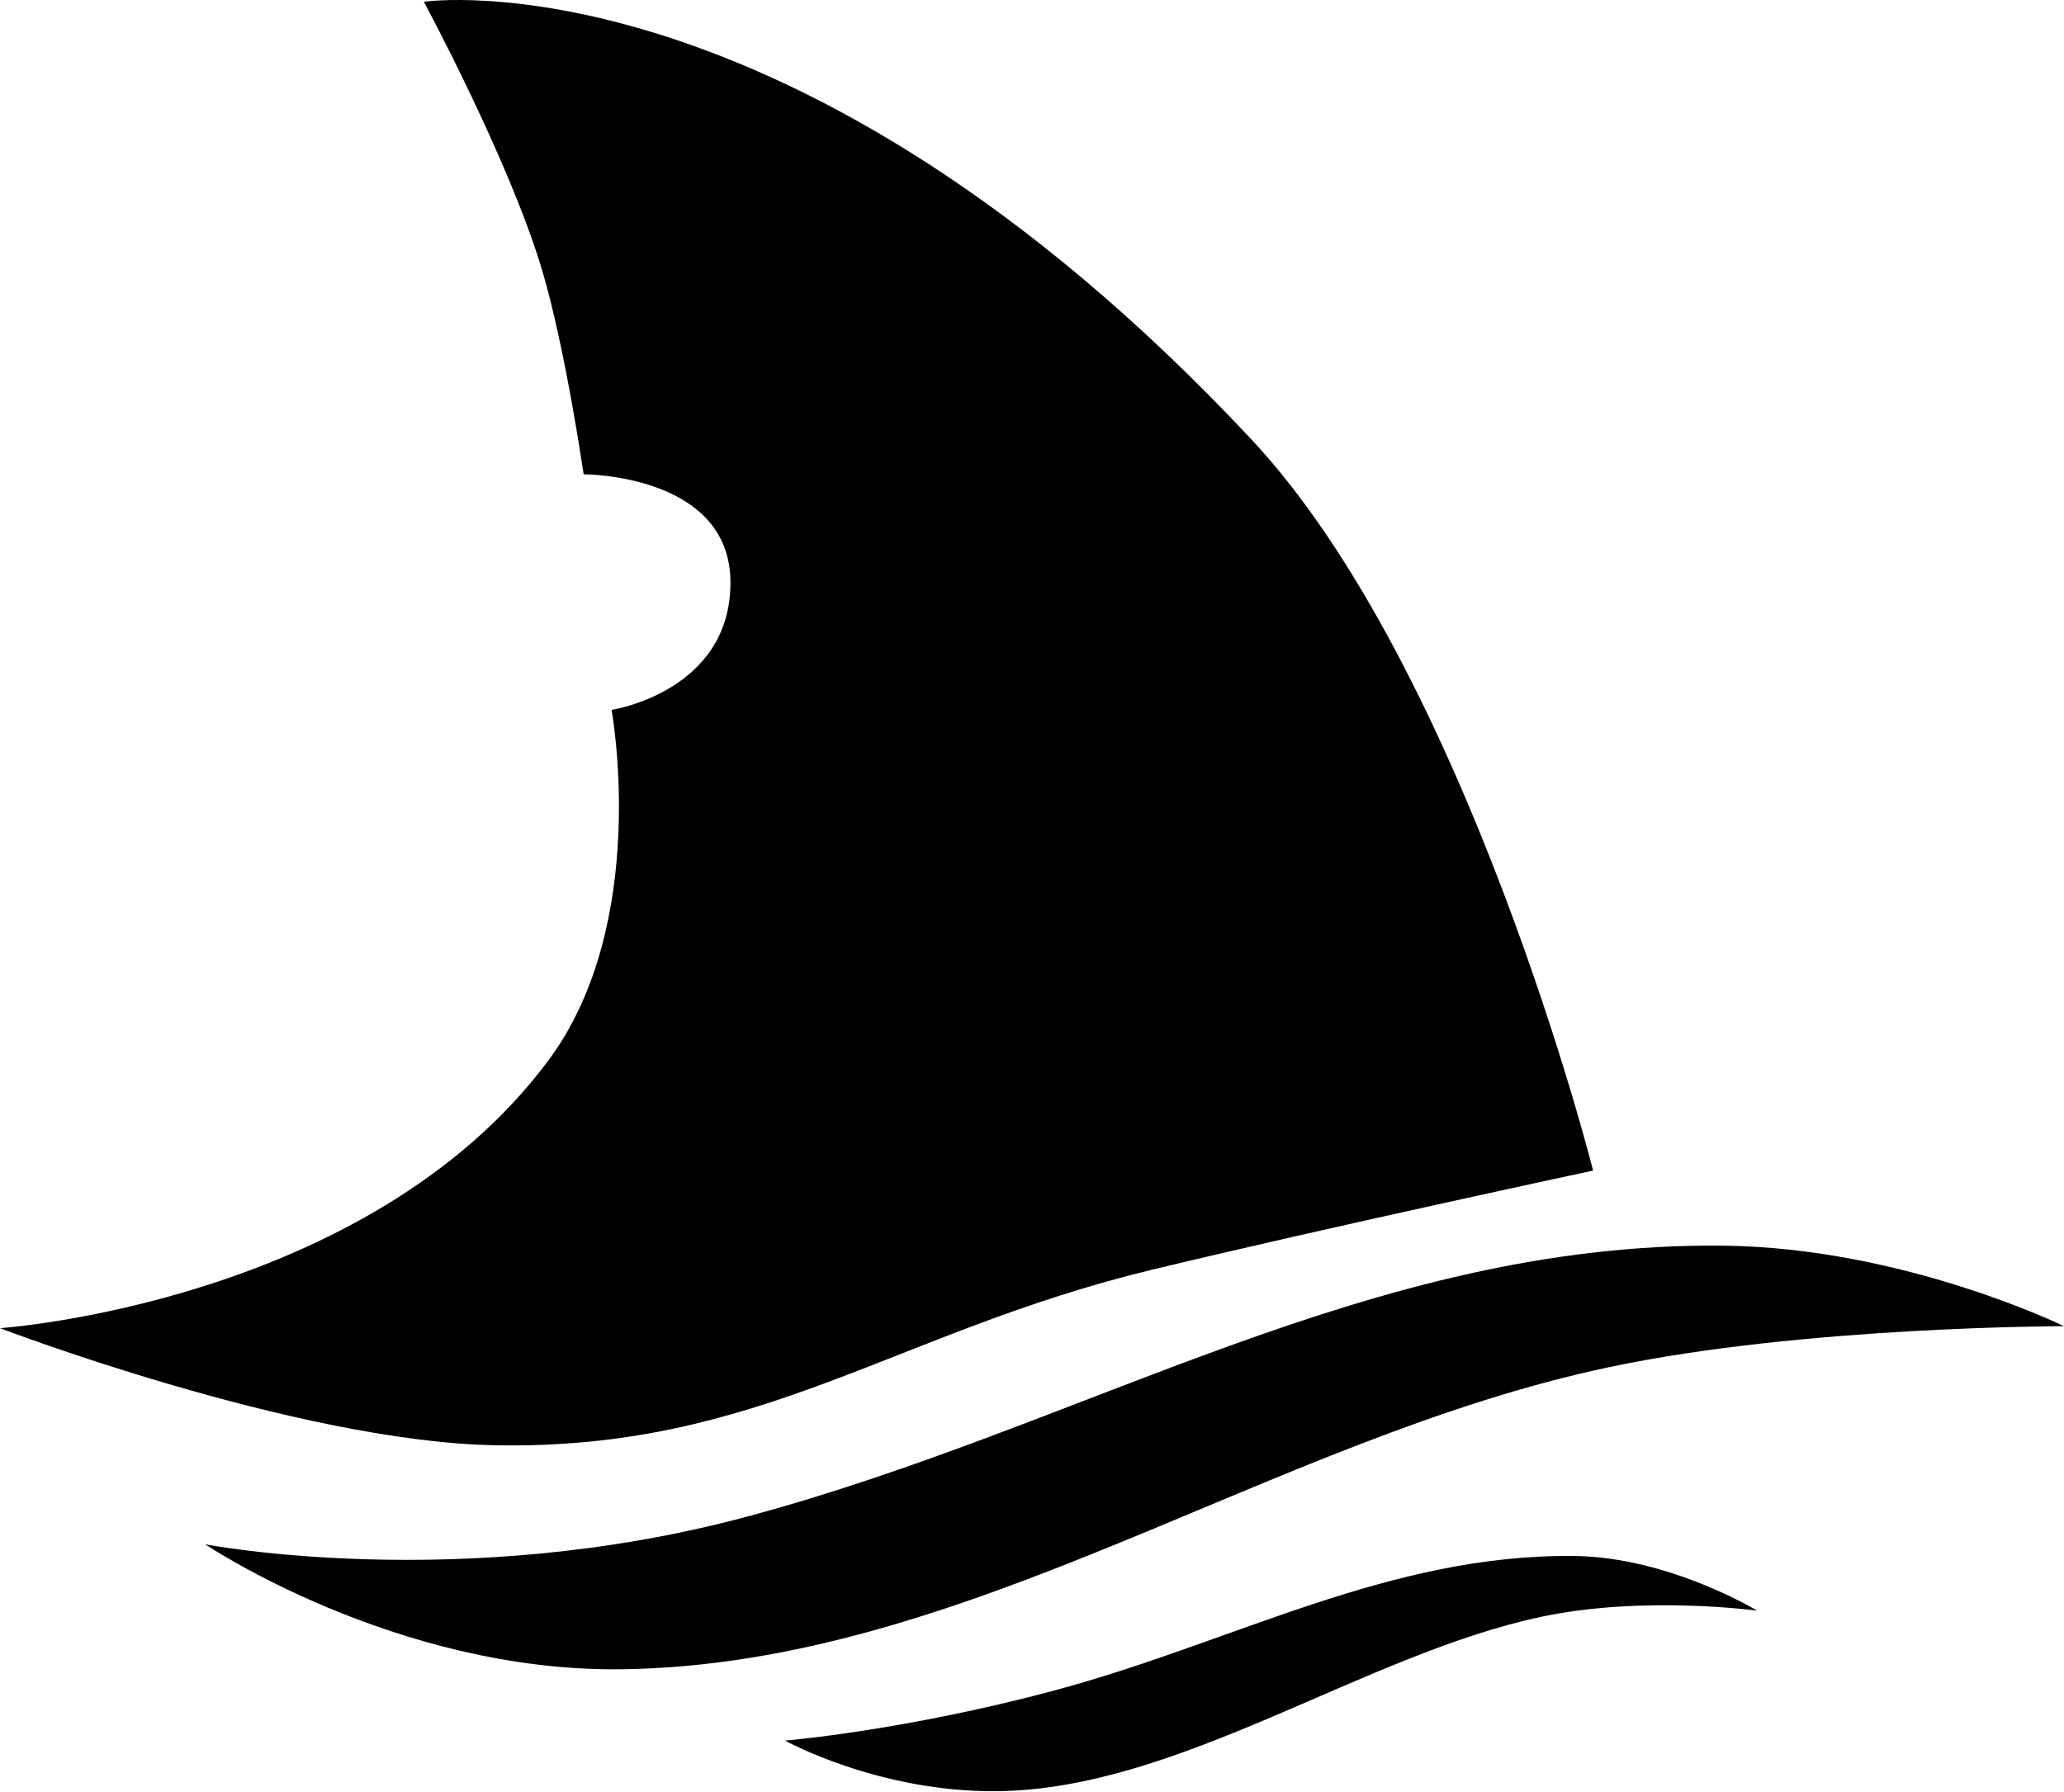
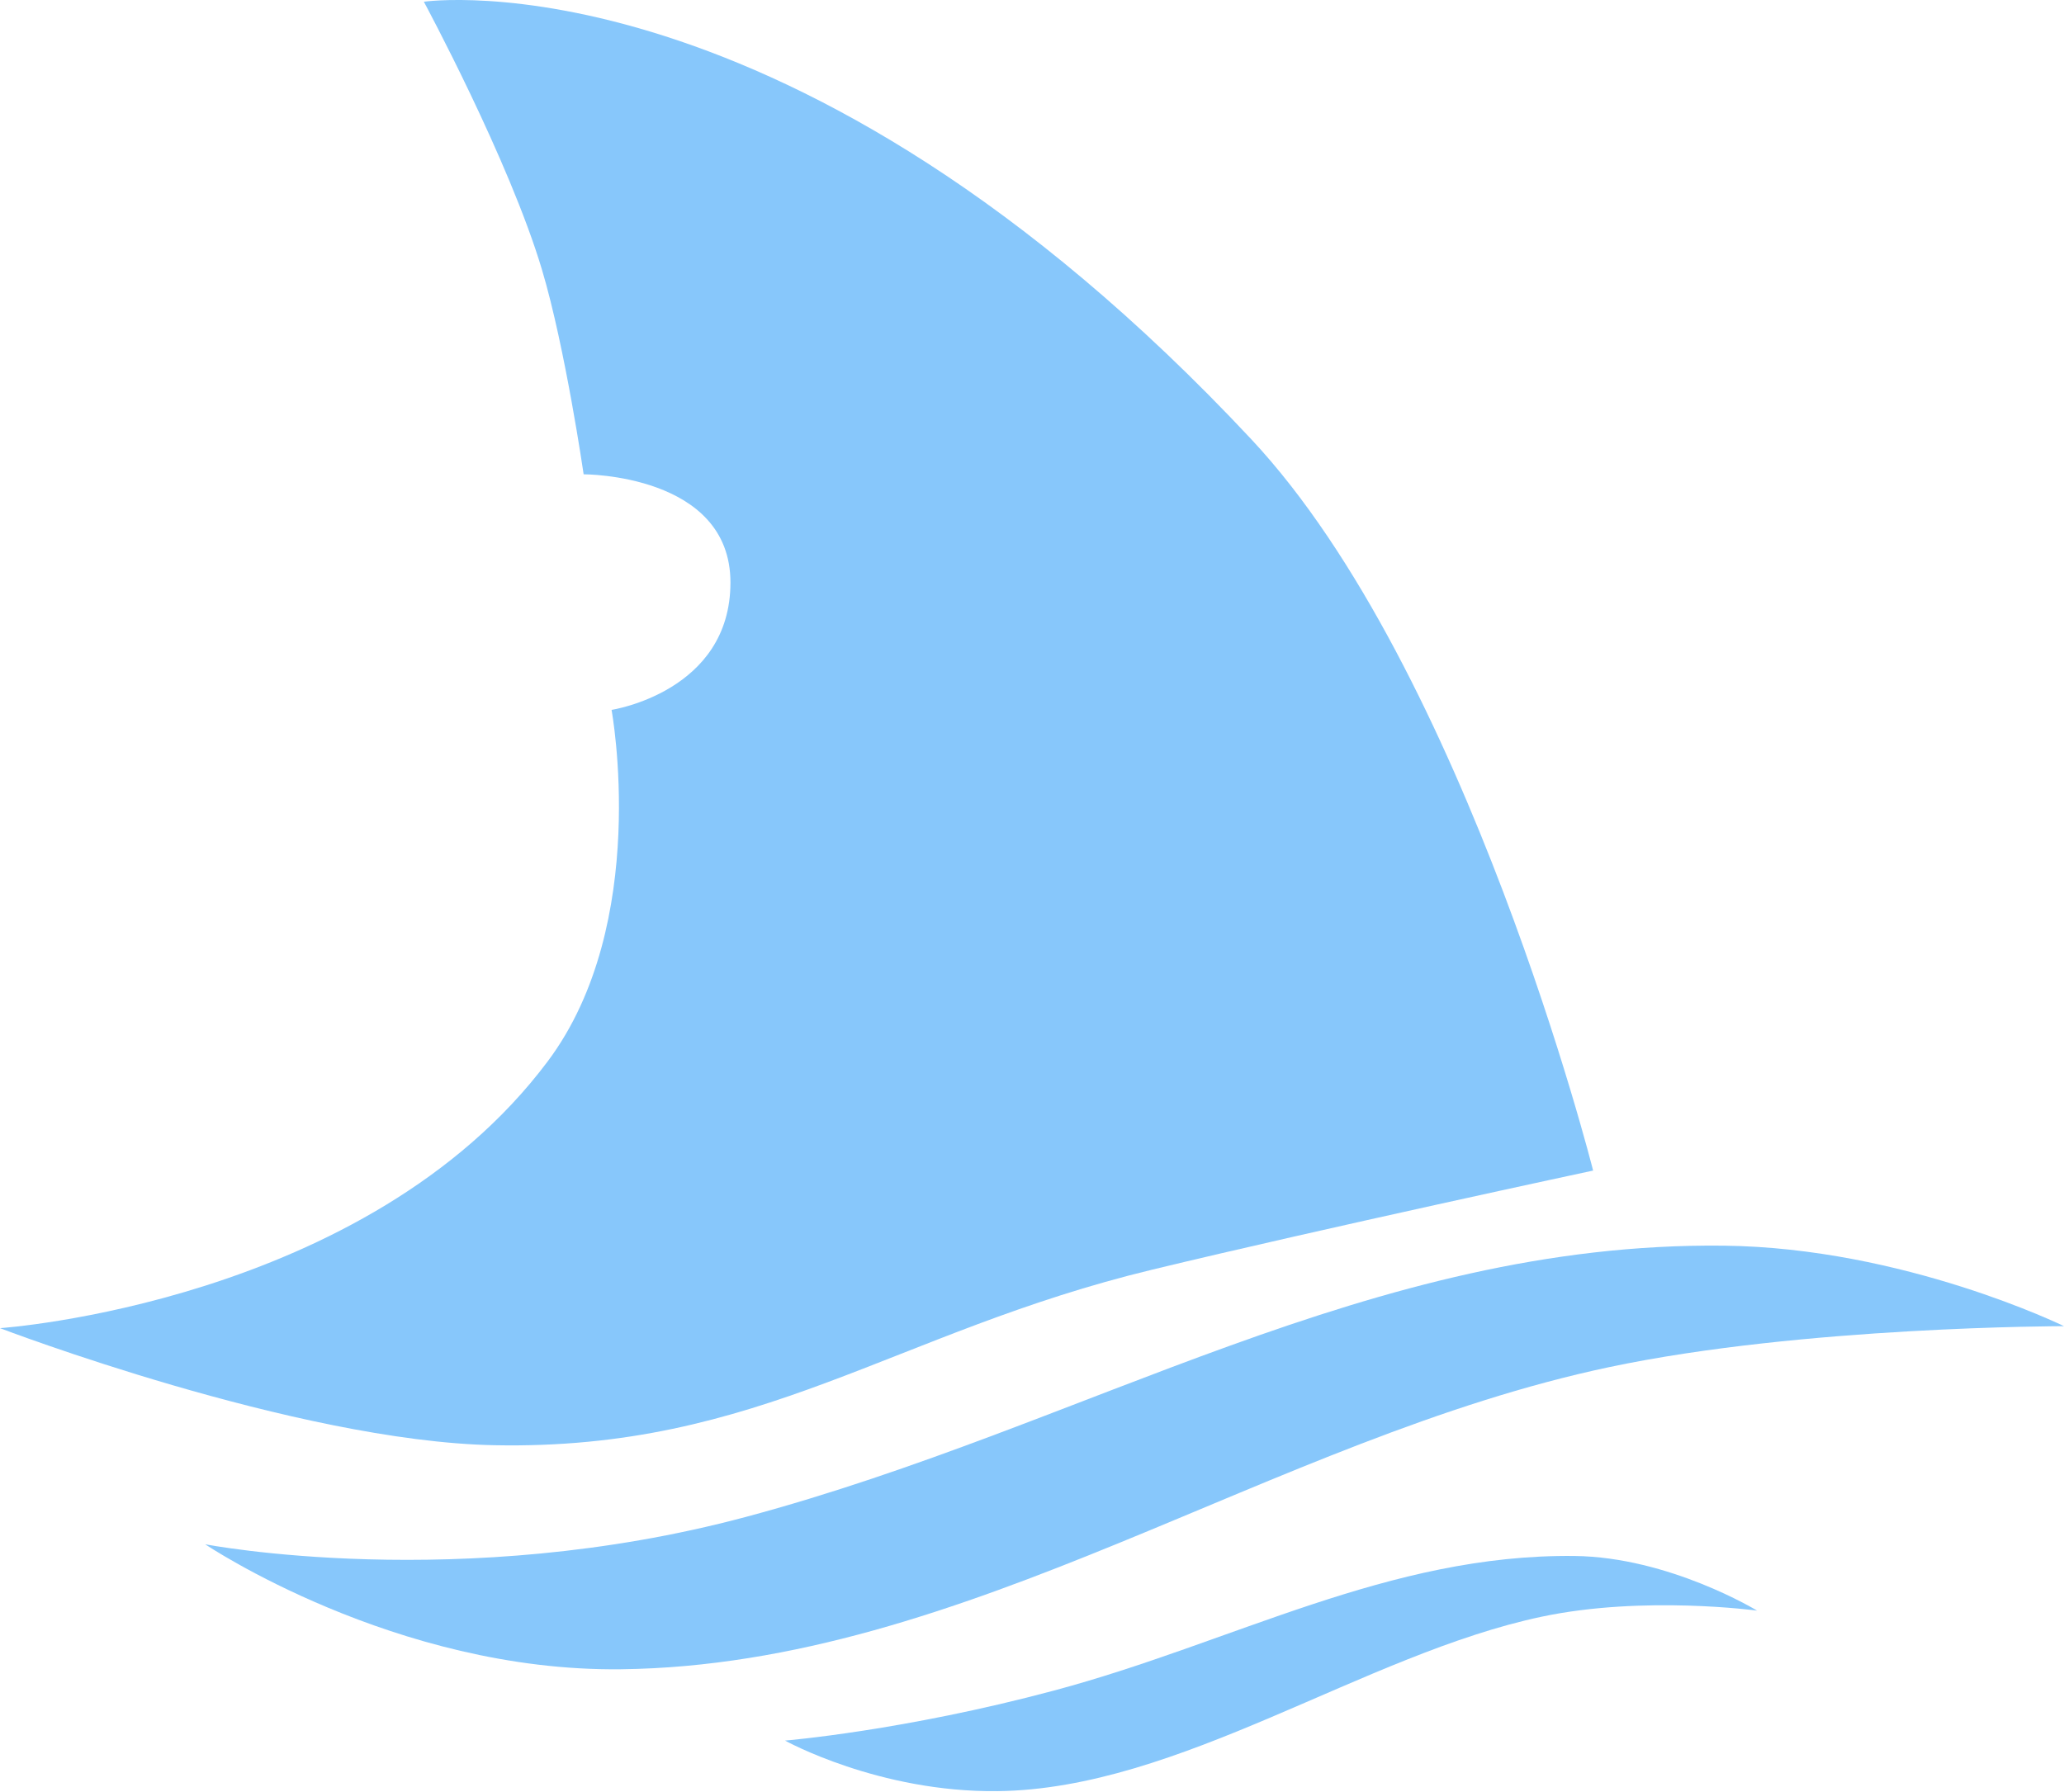
- <svg xmlns="http://www.w3.org/2000/svg" viewBox="0 0 5729 4972.85">
+ <svg xmlns="http://www.w3.org/2000/svg" version="1.1" id="Layer_1" x="0px" y="0px" viewBox="0 0 5729 4972.9" style="enable-background:new 0 0 5729 4972.9;" xml:space="preserve">
+   <style type="text/css">
+ 	.st0{fill:#87C7FB;}
+ </style>
  <g id="shark-fin">
-     <path id="Vector_1" data-name="Vector 1" d="M-6789.2,1574.06c-550.74-11-1371.5-325-1371.5-325s1017.5-69,1520.5-741c286.44-382.68,177-975.5,177-975.5s330-50,330-353.5c0-301.77-407.5-300.5-407.5-300.5s-50.87-350.77-115.5-567.5c-90.79-304.47-328-744.5-328-744.5s1020.5-149.5,2296.5,1214.5c598,639.2,949,2030.5,949,2030.5s-747.45,160.06-1223.5,275C-5680,1259.87-6050.9,1588.8-6789.2,1574.06Z" transform="translate(8160.7 2438.28)" />
-     <path id="Vector_2" data-name="Vector 2" d="M-6090.2,1773.06c-794.5,212.82-1501,76-1501,76s526.21,354.4,1154,347c959.75-11.31,1804.89-640.7,2744-839,537.5-113.5,1261.5-113.5,1261.5-113.5s-444.81-217.9-944.5-223.5C-4356.28,1009.08-5143.44,1519.45-6090.2,1773.06Z" transform="translate(8160.7 2438.28)" />
-     <path id="Vector_3" data-name="Vector 3" d="M-5234.7,2255.06c-418.08,112-747,139-747,139s259.9,144.33,590.25,140.44c505-5.95,1016.08-380.09,1510.25-484.44,282.84-59.73,597.5-16.8,597.5-16.8s-244.06-148.76-507-151.7C-4306.43,1875.78-4736.5,2121.6-5234.7,2255.06Z" transform="translate(8160.7 2438.28)" />
+     <path id="Vector_1" class="st0" d="M1371.5,4012.3C820.8,4001.3,0,3687.3,0,3687.3s1017.5-69,1520.5-741   c286.4-382.7,177-975.5,177-975.5s330-50,330-353.5c0-301.8-407.5-300.5-407.5-300.5s-50.9-350.8-115.5-567.5   c-90.8-304.5-328-744.5-328-744.5S2197-144.7,3473,1219.3c598,639.2,949,2030.5,949,2030.5s-747.5,160.1-1223.5,275   C2480.7,3698.1,2109.8,4027.1,1371.5,4012.3z" />
+     <path id="Vector_2" class="st0" d="M2070.5,4211.3c-794.5,212.8-1501,76-1501,76s526.2,354.4,1154,347   c959.8-11.3,1804.9-640.7,2744-839C5005,3681.8,5729,3681.8,5729,3681.8s-444.8-217.9-944.5-223.5   C3804.4,3447.4,3017.3,3957.7,2070.5,4211.3z" />
+     <path id="Vector_3" class="st0" d="M2926,4693.3c-418.1,112-747,139-747,139s259.9,144.3,590.3,140.4   c505-6,1016.1-380.1,1510.3-484.4c282.8-59.7,597.5-16.8,597.5-16.8s-244.1-148.8-507-151.7   C3854.3,4314.1,3424.2,4559.9,2926,4693.3z" />
  </g>
</svg>
